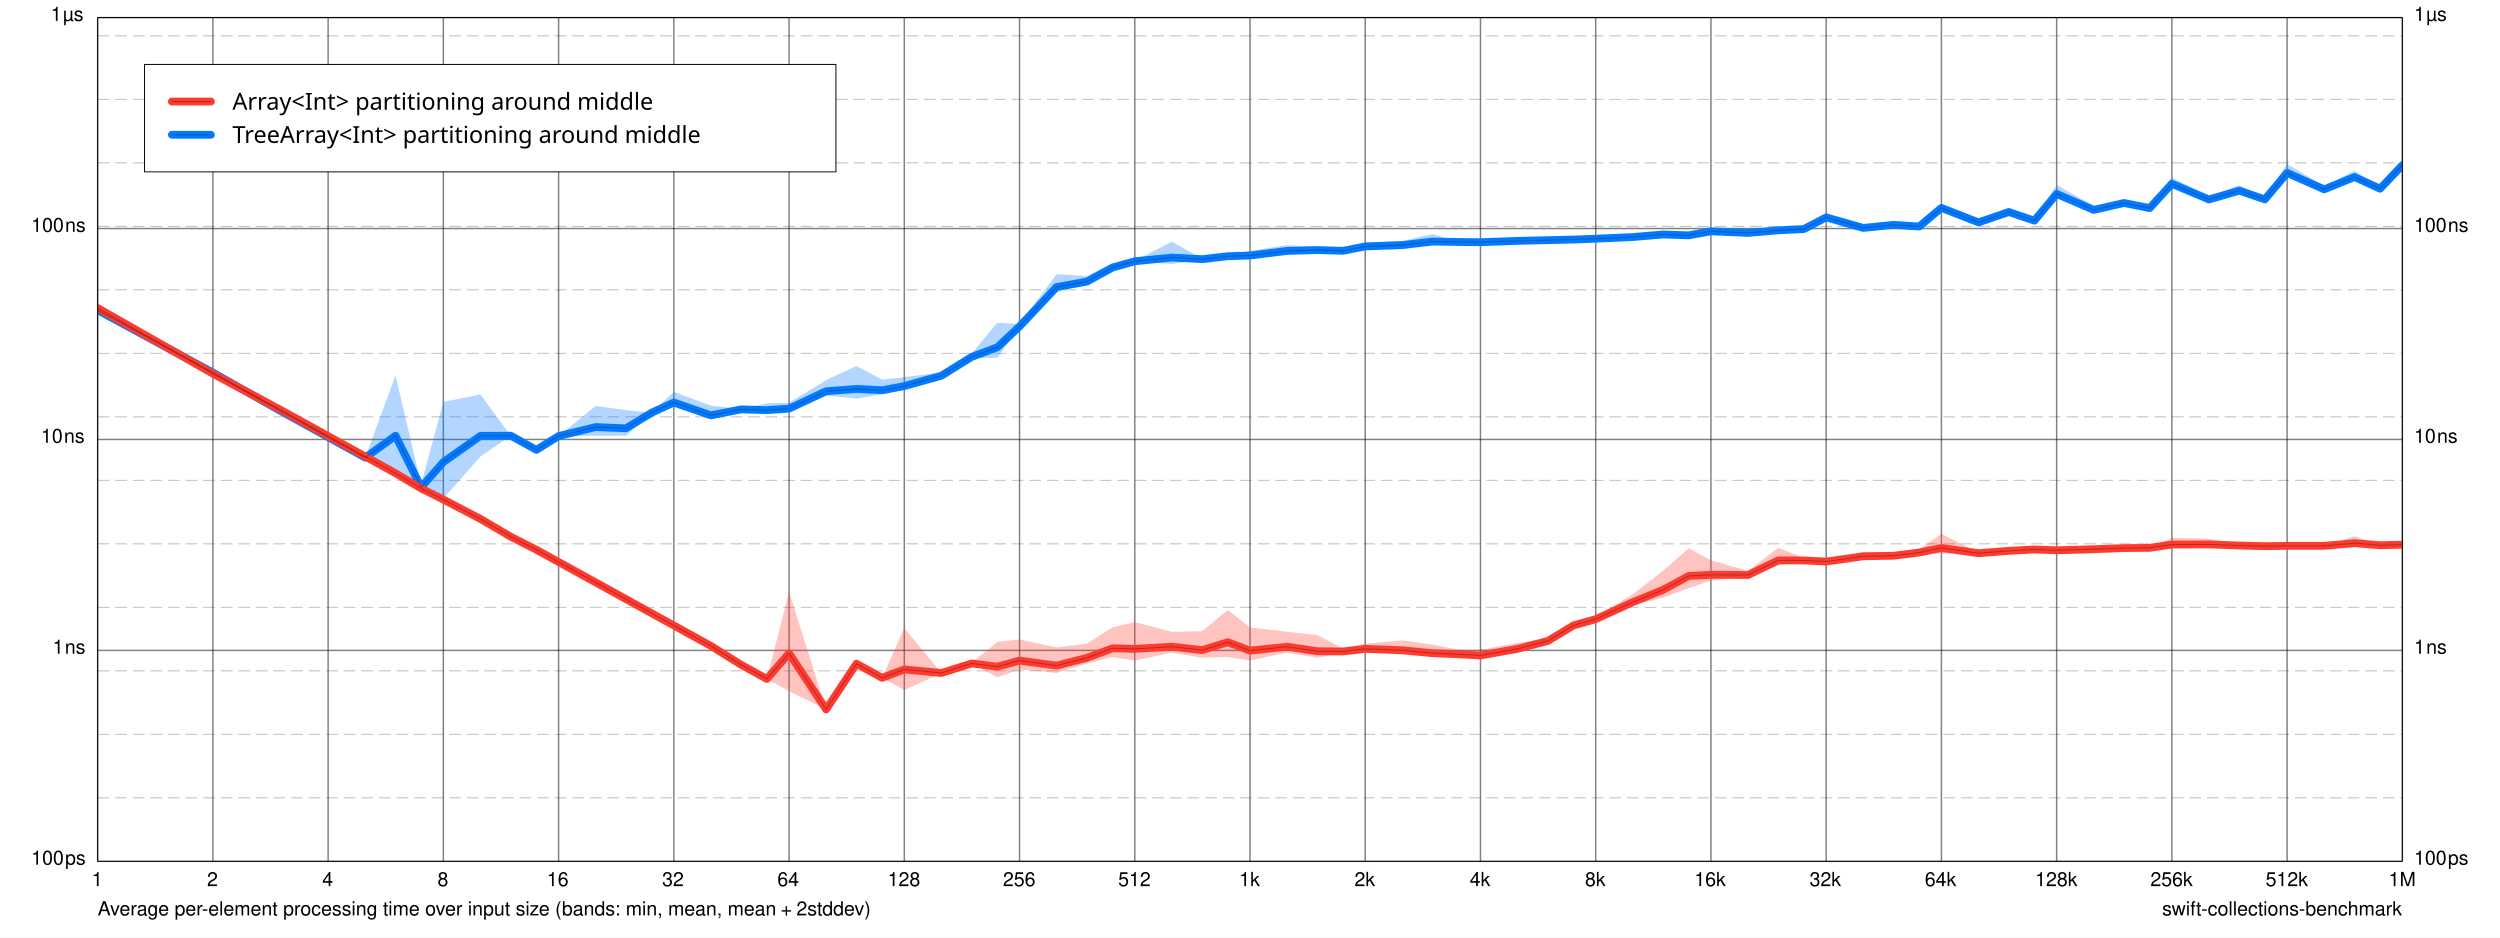
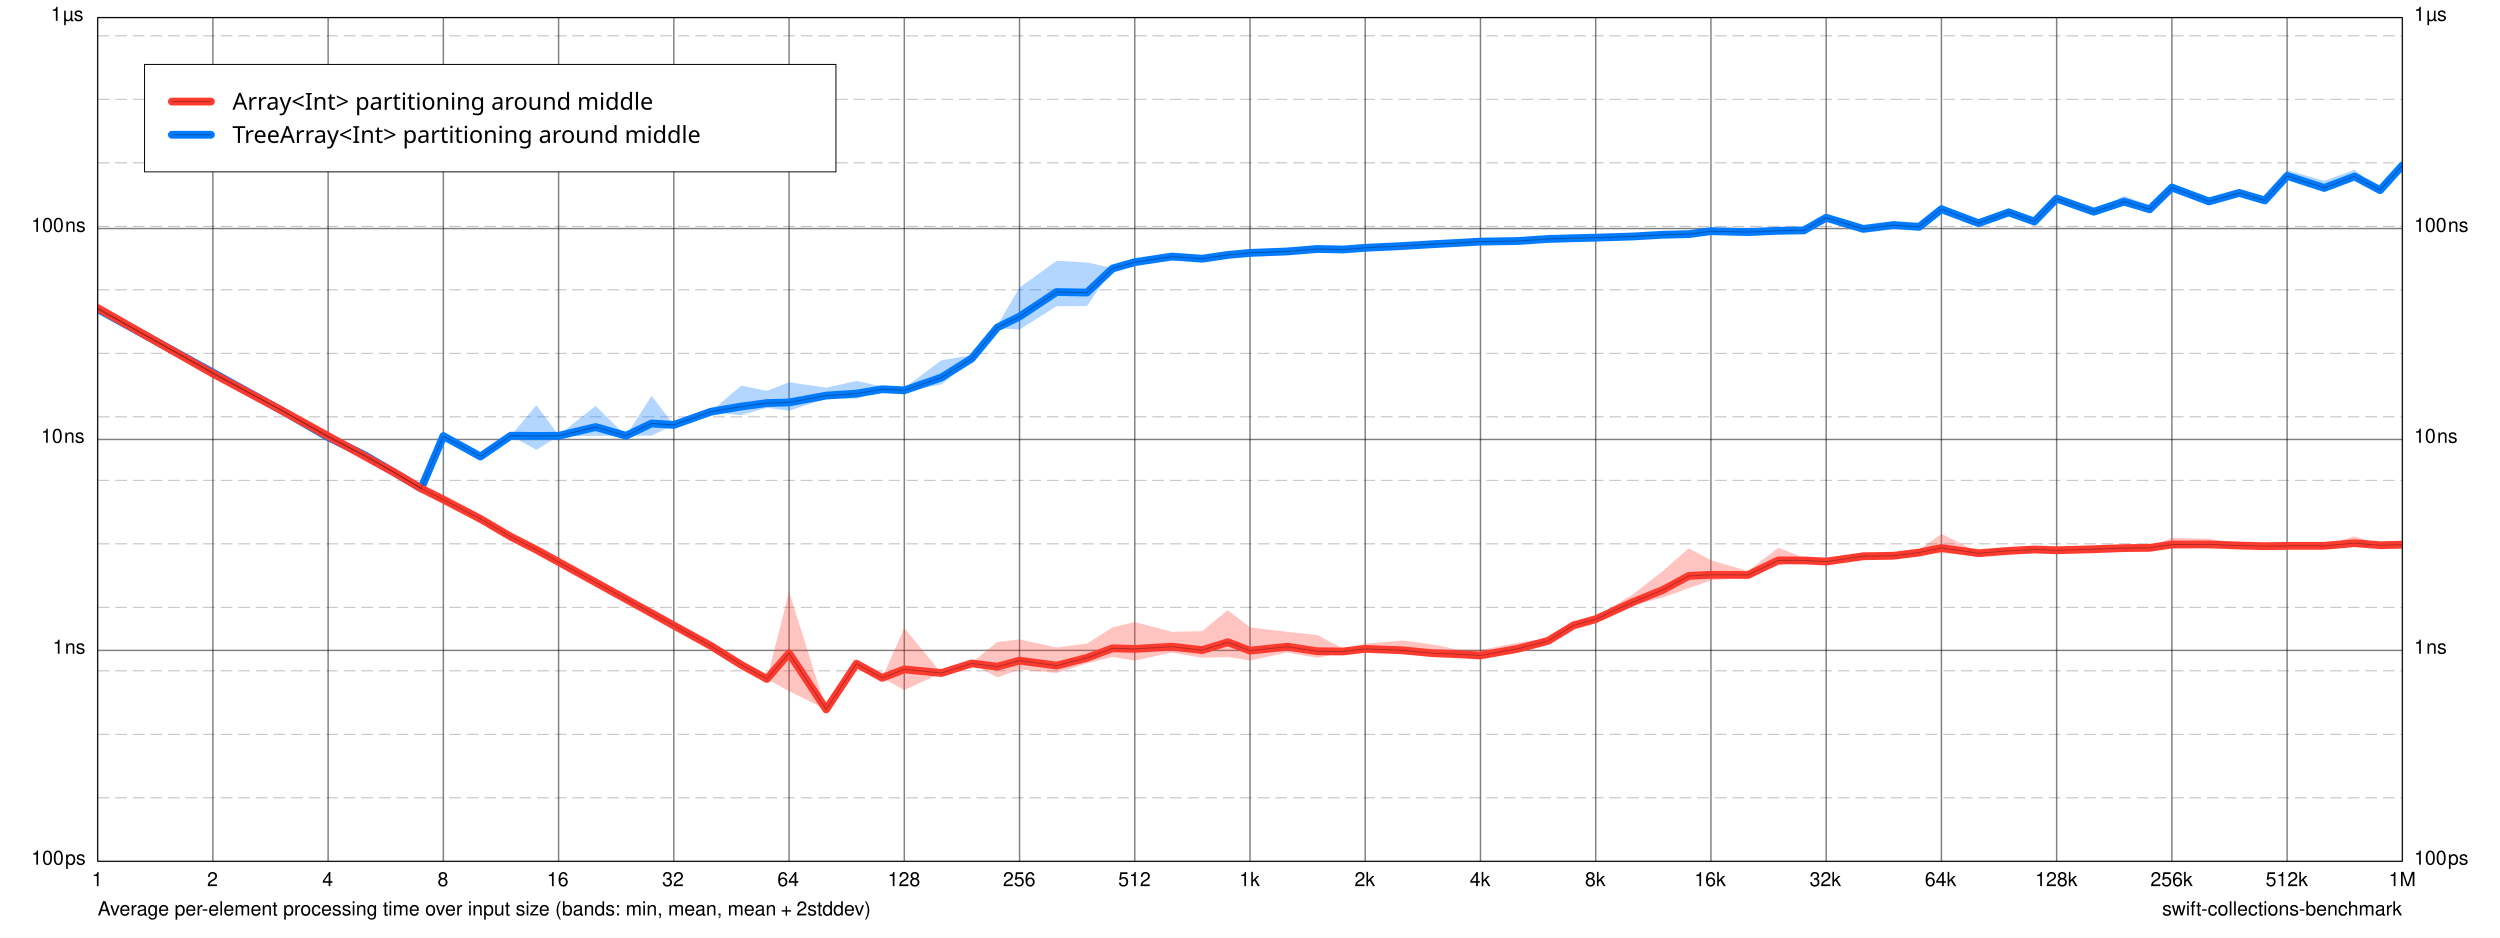
<svg xmlns="http://www.w3.org/2000/svg" xmlns:xlink="http://www.w3.org/1999/xlink" width="1280.0px" height="480.0px" viewBox="0.0 0.0 1280.0 480.0" version="1.1">
  <path d="M 0 0 L 0 480 L 1280 480 L 1280 0 z" fill="#FFFFFF" fill-opacity="1.0" stroke="none" />
  <text x="50" y="468.7" font-family="Helvetica" font-size="10" font-weight="normal" font-style="normal" fill="#000000" fill-opacity="1">Average per-element processing time over input size (bands: min, mean, mean + 2stddev)</text>
  <a xlink:href="https://github.com/apple/swift-collections-benchmark">
    <text x="1107" y="468.7" font-family="Helvetica" font-size="10" font-weight="normal" font-style="normal" fill="#000000" fill-opacity="1">swift-collections-benchmark</text>
  </a>
  <path d="M 50 9 L 50 441" fill="none" stroke-width="0.75" stroke="#000000" stroke-opacity="0.498" stroke-linecap="butt" stroke-linejoin="round" />
  <text x="47" y="453.7" font-family="Helvetica" font-size="10" font-weight="normal" font-style="normal" fill="#000000" fill-opacity="1">1</text>
  <path d="M 109 9 L 109 441" fill="none" stroke-width="0.75" stroke="#000000" stroke-opacity="0.498" stroke-linecap="butt" stroke-linejoin="round" />
  <text x="106" y="453.7" font-family="Helvetica" font-size="10" font-weight="normal" font-style="normal" fill="#000000" fill-opacity="1">2</text>
  <path d="M 168 9 L 168 441" fill="none" stroke-width="0.75" stroke="#000000" stroke-opacity="0.498" stroke-linecap="butt" stroke-linejoin="round" />
  <text x="165" y="453.7" font-family="Helvetica" font-size="10" font-weight="normal" font-style="normal" fill="#000000" fill-opacity="1">4</text>
  <path d="M 227 9 L 227 441" fill="none" stroke-width="0.75" stroke="#000000" stroke-opacity="0.498" stroke-linecap="butt" stroke-linejoin="round" />
  <text x="224" y="453.7" font-family="Helvetica" font-size="10" font-weight="normal" font-style="normal" fill="#000000" fill-opacity="1">8</text>
  <path d="M 286 9 L 286 441" fill="none" stroke-width="0.75" stroke="#000000" stroke-opacity="0.498" stroke-linecap="butt" stroke-linejoin="round" />
  <text x="280" y="453.7" font-family="Helvetica" font-size="10" font-weight="normal" font-style="normal" fill="#000000" fill-opacity="1">16</text>
  <path d="M 345 9 L 345 441" fill="none" stroke-width="0.75" stroke="#000000" stroke-opacity="0.498" stroke-linecap="butt" stroke-linejoin="round" />
  <text x="339" y="453.7" font-family="Helvetica" font-size="10" font-weight="normal" font-style="normal" fill="#000000" fill-opacity="1">32</text>
  <path d="M 404 9 L 404 441" fill="none" stroke-width="0.75" stroke="#000000" stroke-opacity="0.498" stroke-linecap="butt" stroke-linejoin="round" />
  <text x="398" y="453.7" font-family="Helvetica" font-size="10" font-weight="normal" font-style="normal" fill="#000000" fill-opacity="1">64</text>
  <path d="M 463 9 L 463 441" fill="none" stroke-width="0.75" stroke="#000000" stroke-opacity="0.498" stroke-linecap="butt" stroke-linejoin="round" />
  <text x="454.5" y="453.7" font-family="Helvetica" font-size="10" font-weight="normal" font-style="normal" fill="#000000" fill-opacity="1">128</text>
  <path d="M 522 9 L 522 441" fill="none" stroke-width="0.75" stroke="#000000" stroke-opacity="0.498" stroke-linecap="butt" stroke-linejoin="round" />
  <text x="513.5" y="453.7" font-family="Helvetica" font-size="10" font-weight="normal" font-style="normal" fill="#000000" fill-opacity="1">256</text>
  <path d="M 581 9 L 581 441" fill="none" stroke-width="0.75" stroke="#000000" stroke-opacity="0.498" stroke-linecap="butt" stroke-linejoin="round" />
  <text x="572.5" y="453.7" font-family="Helvetica" font-size="10" font-weight="normal" font-style="normal" fill="#000000" fill-opacity="1">512</text>
  <path d="M 640 9 L 640 441" fill="none" stroke-width="0.75" stroke="#000000" stroke-opacity="0.498" stroke-linecap="butt" stroke-linejoin="round" />
  <text x="634.5" y="453.7" font-family="Helvetica" font-size="10" font-weight="normal" font-style="normal" fill="#000000" fill-opacity="1">1k</text>
  <path d="M 699 9 L 699 441" fill="none" stroke-width="0.75" stroke="#000000" stroke-opacity="0.498" stroke-linecap="butt" stroke-linejoin="round" />
  <text x="693.5" y="453.7" font-family="Helvetica" font-size="10" font-weight="normal" font-style="normal" fill="#000000" fill-opacity="1">2k</text>
  <path d="M 758 9 L 758 441" fill="none" stroke-width="0.75" stroke="#000000" stroke-opacity="0.498" stroke-linecap="butt" stroke-linejoin="round" />
  <text x="752.5" y="453.7" font-family="Helvetica" font-size="10" font-weight="normal" font-style="normal" fill="#000000" fill-opacity="1">4k</text>
  <path d="M 817 9 L 817 441" fill="none" stroke-width="0.75" stroke="#000000" stroke-opacity="0.498" stroke-linecap="butt" stroke-linejoin="round" />
  <text x="811.5" y="453.7" font-family="Helvetica" font-size="10" font-weight="normal" font-style="normal" fill="#000000" fill-opacity="1">8k</text>
  <path d="M 876 9 L 876 441" fill="none" stroke-width="0.75" stroke="#000000" stroke-opacity="0.498" stroke-linecap="butt" stroke-linejoin="round" />
  <text x="867.5" y="453.7" font-family="Helvetica" font-size="10" font-weight="normal" font-style="normal" fill="#000000" fill-opacity="1">16k</text>
  <path d="M 935 9 L 935 441" fill="none" stroke-width="0.75" stroke="#000000" stroke-opacity="0.498" stroke-linecap="butt" stroke-linejoin="round" />
  <text x="926.5" y="453.7" font-family="Helvetica" font-size="10" font-weight="normal" font-style="normal" fill="#000000" fill-opacity="1">32k</text>
  <path d="M 994 9 L 994 441" fill="none" stroke-width="0.75" stroke="#000000" stroke-opacity="0.498" stroke-linecap="butt" stroke-linejoin="round" />
  <text x="985.5" y="453.7" font-family="Helvetica" font-size="10" font-weight="normal" font-style="normal" fill="#000000" fill-opacity="1">64k</text>
  <path d="M 1053 9 L 1053 441" fill="none" stroke-width="0.75" stroke="#000000" stroke-opacity="0.498" stroke-linecap="butt" stroke-linejoin="round" />
  <text x="1042" y="453.7" font-family="Helvetica" font-size="10" font-weight="normal" font-style="normal" fill="#000000" fill-opacity="1">128k</text>
  <path d="M 1112 9 L 1112 441" fill="none" stroke-width="0.75" stroke="#000000" stroke-opacity="0.498" stroke-linecap="butt" stroke-linejoin="round" />
  <text x="1101" y="453.7" font-family="Helvetica" font-size="10" font-weight="normal" font-style="normal" fill="#000000" fill-opacity="1">256k</text>
  <path d="M 1171 9 L 1171 441" fill="none" stroke-width="0.75" stroke="#000000" stroke-opacity="0.498" stroke-linecap="butt" stroke-linejoin="round" />
  <text x="1160" y="453.7" font-family="Helvetica" font-size="10" font-weight="normal" font-style="normal" fill="#000000" fill-opacity="1">512k</text>
  <path d="M 1230 9 L 1230 441" fill="none" stroke-width="0.75" stroke="#000000" stroke-opacity="0.498" stroke-linecap="butt" stroke-linejoin="round" />
  <text x="1223" y="453.7" font-family="Helvetica" font-size="10" font-weight="normal" font-style="normal" fill="#000000" fill-opacity="1">1M</text>
  <path d="M 50 441 L 1230 441" fill="none" stroke-width="0.75" stroke="#000000" stroke-opacity="0.498" stroke-linecap="butt" stroke-linejoin="round" />
  <text x="16" y="442.7" font-family="Helvetica" font-size="10" font-weight="normal" font-style="normal" fill="#000000" fill-opacity="1">100 ps</text>
  <text x="1236" y="442.7" font-family="Helvetica" font-size="10" font-weight="normal" font-style="normal" fill="#000000" fill-opacity="1">100 ps</text>
  <path d="M 50 333 L 1230 333" fill="none" stroke-width="0.75" stroke="#000000" stroke-opacity="0.498" stroke-linecap="butt" stroke-linejoin="round" />
  <text x="27" y="334.7" font-family="Helvetica" font-size="10" font-weight="normal" font-style="normal" fill="#000000" fill-opacity="1">1 ns</text>
  <text x="1236" y="334.7" font-family="Helvetica" font-size="10" font-weight="normal" font-style="normal" fill="#000000" fill-opacity="1">1 ns</text>
  <path d="M 50 225 L 1230 225" fill="none" stroke-width="0.75" stroke="#000000" stroke-opacity="0.498" stroke-linecap="butt" stroke-linejoin="round" />
  <text x="21" y="226.7" font-family="Helvetica" font-size="10" font-weight="normal" font-style="normal" fill="#000000" fill-opacity="1">10 ns</text>
  <text x="1236" y="226.7" font-family="Helvetica" font-size="10" font-weight="normal" font-style="normal" fill="#000000" fill-opacity="1">10 ns</text>
  <path d="M 50 117 L 1230 117" fill="none" stroke-width="0.75" stroke="#000000" stroke-opacity="0.498" stroke-linecap="butt" stroke-linejoin="round" />
  <text x="16" y="118.7" font-family="Helvetica" font-size="10" font-weight="normal" font-style="normal" fill="#000000" fill-opacity="1">100 ns</text>
  <text x="1236" y="118.7" font-family="Helvetica" font-size="10" font-weight="normal" font-style="normal" fill="#000000" fill-opacity="1">100 ns</text>
  <path d="M 50 9 L 1230 9" fill="none" stroke-width="0.75" stroke="#000000" stroke-opacity="0.498" stroke-linecap="butt" stroke-linejoin="round" />
  <text x="26" y="10.7" font-family="Helvetica" font-size="10" font-weight="normal" font-style="normal" fill="#000000" fill-opacity="1">1 µs</text>
  <text x="1236" y="10.7" font-family="Helvetica" font-size="10" font-weight="normal" font-style="normal" fill="#000000" fill-opacity="1">1 µs</text>
  <path d="M 50 408.49 L 1230 408.49" fill="none" stroke-width="0.5" stroke="#000000" stroke-opacity="0.259" stroke-linecap="butt" stroke-linejoin="round" stroke-dasharray="6 3" stroke-dashoffset="0" />
  <path d="M 50 375.98 L 1230 375.98" fill="none" stroke-width="0.5" stroke="#000000" stroke-opacity="0.259" stroke-linecap="butt" stroke-linejoin="round" stroke-dasharray="6 3" stroke-dashoffset="0" />
  <path d="M 50 343.47 L 1230 343.47" fill="none" stroke-width="0.5" stroke="#000000" stroke-opacity="0.259" stroke-linecap="butt" stroke-linejoin="round" stroke-dasharray="6 3" stroke-dashoffset="0" />
  <path d="M 50 310.96 L 1230 310.96" fill="none" stroke-width="0.5" stroke="#000000" stroke-opacity="0.259" stroke-linecap="butt" stroke-linejoin="round" stroke-dasharray="6 3" stroke-dashoffset="0" />
  <path d="M 50 278.44 L 1230 278.44" fill="none" stroke-width="0.5" stroke="#000000" stroke-opacity="0.259" stroke-linecap="butt" stroke-linejoin="round" stroke-dasharray="6 3" stroke-dashoffset="0" />
  <path d="M 50 245.93 L 1230 245.93" fill="none" stroke-width="0.5" stroke="#000000" stroke-opacity="0.259" stroke-linecap="butt" stroke-linejoin="round" stroke-dasharray="6 3" stroke-dashoffset="0" />
  <path d="M 50 213.42 L 1230 213.42" fill="none" stroke-width="0.5" stroke="#000000" stroke-opacity="0.259" stroke-linecap="butt" stroke-linejoin="round" stroke-dasharray="6 3" stroke-dashoffset="0" />
  <path d="M 50 180.91 L 1230 180.91" fill="none" stroke-width="0.5" stroke="#000000" stroke-opacity="0.259" stroke-linecap="butt" stroke-linejoin="round" stroke-dasharray="6 3" stroke-dashoffset="0" />
  <path d="M 50 148.4 L 1230 148.4" fill="none" stroke-width="0.5" stroke="#000000" stroke-opacity="0.259" stroke-linecap="butt" stroke-linejoin="round" stroke-dasharray="6 3" stroke-dashoffset="0" />
  <path d="M 50 115.89 L 1230 115.89" fill="none" stroke-width="0.5" stroke="#000000" stroke-opacity="0.259" stroke-linecap="butt" stroke-linejoin="round" stroke-dasharray="6 3" stroke-dashoffset="0" />
  <path d="M 50 83.376 L 1230 83.376" fill="none" stroke-width="0.5" stroke="#000000" stroke-opacity="0.259" stroke-linecap="butt" stroke-linejoin="round" stroke-dasharray="6 3" stroke-dashoffset="0" />
  <path d="M 50 50.865 L 1230 50.865" fill="none" stroke-width="0.5" stroke="#000000" stroke-opacity="0.259" stroke-linecap="butt" stroke-linejoin="round" stroke-dasharray="6 3" stroke-dashoffset="0" />
  <path d="M 50 18.354 L 1230 18.354" fill="none" stroke-width="0.5" stroke="#000000" stroke-opacity="0.259" stroke-linecap="butt" stroke-linejoin="round" stroke-dasharray="6 3" stroke-dashoffset="0" />
  <path d="M 74 33 L 74 88 L 428 88 L 428 33 z" fill="#FFFFFF" fill-opacity="1.0" stroke="none" />
  <clipPath id="clip-0">
    <path d="M 50 9 L 50 441 L 1230 441 L 1230 9 z" />
  </clipPath>
  <g clip-path="url(#clip-0)">
-     <path d="M 50 158.82L 109 189.19L 143.51 210.35L 168 223.84L 186.99 234.31L 202.51 192.3L 215.63 247.95L 227 205.79L 245.99 201.97L 261.51 223.09L 274.63 230.32L 286 223.27L 304.99 207.83L 320.51 210.01L 333.63 211.3L 345 200.6L 363.99 207.7L 379.51 209.5L 392.63 206.52L 404 206.21L 422.99 194.61L 438.51 187.41L 451.63 194.35L 463 193.1L 481.99 190.68L 497.51 181L 510.63 165.23L 522 165.89L 540.99 140.41L 556.51 141.3L 569.63 135.02L 581 133.53L 599.99 123.68L 615.51 132.59L 628.63 130.88L 640 128.43L 658.99 125.51L 674.51 126.42L 687.63 126.9L 699 124.24L 717.99 123.38L 733.51 119.85L 746.63 123.51L 758 122.79L 776.99 123.24L 792.51 122.33L 805.63 122.38L 817 121.88L 835.99 121.2L 851.51 119.49L 864.63 119.87L 876 118.39L 894.99 119.18L 910.51 117.91L 923.63 115.7L 935 110.05L 953.99 115.65L 969.51 114.86L 982.63 115.32L 994 105.33L 1013 112.99L 1028.5 106.77L 1041.6 112.49L 1053 94.695L 1072 105.37L 1087.5 103.8L 1100.6 104.21L 1112 90.934L 1131 100.61L 1146.5 94.89L 1159.6 101.04L 1171 83.947L 1190 95.396L 1205.5 87.412L 1218.6 96.151L 1230 82.899L 1230 85.173L 1218.6 96.768L 1205.5 91.847L 1190 97.504L 1171 90.294L 1159.6 102.46L 1146.5 98.626L 1131 102.67L 1112 95.3L 1100.6 107.43L 1087.5 103.98L 1072 108.24L 1053 101.04L 1041.6 113.14L 1028.5 109.18L 1013 114.19L 994 106.84L 982.63 116.2L 969.51 115.21L 953.99 117.07L 935 111.74L 923.63 117.85L 910.51 117.92L 894.99 119.28L 876 118.43L 864.63 120.72L 851.51 120.25L 835.99 121.42L 817 122.35L 805.63 122.74L 792.51 123.18L 776.99 123.36L 758 124.46L 746.63 124.04L 733.51 125.1L 717.99 126.26L 699 126.85L 687.63 128.96L 674.51 128.61L 658.99 129.57L 640 131.71L 628.63 131.28L 615.51 132.73L 599.99 135.16L 581 133.85L 569.63 137.67L 556.51 145.21L 540.99 149.51L 522 167.58L 510.63 183.23L 497.51 183.34L 481.99 192.97L 463 199.41L 451.63 201.89L 438.51 204.07L 422.99 202.52L 404 210.33L 392.63 211.3L 379.51 209.64L 363.99 214.53L 345 208.18L 333.63 211.3L 320.51 223.09L 304.99 223.16L 286 223.27L 274.63 230.32L 261.51 223.09L 245.99 233.74L 227 255.22L 215.63 250.09L 202.51 241.73L 186.99 234.31L 168 223.84L 143.51 210.35L 109 191.33L 50 158.82" fill="#007AFF" fill-opacity="0.302" stroke="none" />
+     <path d="M 50 156.68L 109 189.19L 143.51 208.21L 168 223.84L 186.99 233.18L 202.51 240.72L 215.63 250.09L 227 223.27L 245.99 233.74L 261.51 223.09L 274.63 207.46L 286 222.74L 304.99 207.83L 320.51 223.09L 333.63 202.65L 345 217.56L 363.99 210.67L 379.51 197.42L 392.63 200.12L 404 195.72L 422.99 198.46L 438.51 195.01L 451.63 197.91L 463 198.64L 481.99 184.49L 497.51 181.81L 510.63 166.59L 522 147.2L 540.99 133.56L 556.51 134.38L 569.63 137.28L 581 133.61L 599.99 131.01L 615.51 132.42L 628.63 129.62L 640 127.76L 658.99 127.5L 674.51 125.46L 687.63 127.72L 699 125.95L 717.99 125.24L 733.51 123.27L 746.63 124.29L 758 123.02L 776.99 123.1L 792.51 121.08L 805.63 121.67L 817 121.12L 835.99 120.85L 851.51 119.75L 864.63 119.81L 876 117.8L 894.99 118.65L 910.51 118.06L 923.63 117.72L 935 109.66L 953.99 117.15L 969.51 114.88L 982.63 116.02L 994 107.06L 1013 113.98L 1028.5 106.49L 1041.6 113.18L 1053 101.54L 1072 108.17L 1087.5 100.28L 1100.6 105.27L 1112 95.87L 1131 103.06L 1146.5 98.566L 1159.6 102.05L 1171 87.141L 1190 92.559L 1205.5 86.951L 1218.6 97.217L 1230 83.071L 1230 85.295L 1218.6 97.397L 1205.5 91.644L 1190 97.609L 1171 91.153L 1159.6 102.84L 1146.5 98.855L 1131 103.17L 1112 96.049L 1100.6 107.85L 1087.5 104.34L 1072 108.48L 1053 101.73L 1041.6 113.52L 1028.5 109.55L 1013 114.37L 994 107.12L 982.63 116.18L 969.51 115.36L 953.99 117.22L 935 112.12L 923.63 118.03L 910.51 118.19L 894.99 118.9L 876 118.56L 864.63 119.89L 851.51 120.34L 835.99 121.16L 817 121.89L 805.63 122.08L 792.51 122.81L 776.99 123.53L 758 123.95L 746.63 124.38L 733.51 125.68L 717.99 126.23L 699 127.21L 687.63 127.75L 674.51 128.22L 658.99 129.21L 640 130.12L 628.63 130.84L 615.51 132.48L 599.99 131.48L 581 134.45L 569.63 137.53L 556.51 156.74L 540.99 156.76L 522 168.71L 510.63 168.06L 497.51 184.19L 481.99 196.85L 463 200.31L 451.63 199.79L 438.51 204.07L 422.99 204.07L 404 210.33L 392.63 208.8L 379.51 212.62L 363.99 210.84L 345 217.56L 333.63 223.03L 320.51 223.09L 304.99 223.16L 286 223.27L 274.63 230.32L 261.51 223.09L 245.99 233.74L 227 223.27L 215.63 250.09L 202.51 242.86L 186.99 233.18L 168 223.84L 143.51 210.35L 109 191.33L 50 158.82" fill="#007AFF" fill-opacity="0.302" stroke="none" />
    <path d="M 50 157.69L 109 191.33L 143.51 208.21L 168 221.7L 186.99 232.17L 202.51 240.72L 215.63 250.09L 227 254.21L 245.99 265.69L 261.51 273.23L 274.63 281.47L 286 287.73L 304.99 298.2L 320.51 306.75L 333.63 313.98L 345 320.25L 363.99 330.71L 379.51 340.39L 392.63 347.62L 404 302.97L 422.99 363.22L 438.51 339.82L 451.63 347.06L 463 321.55L 481.99 344.58L 497.51 339.29L 510.63 328.7L 522 327.41L 540.99 331.5L 556.51 329.54L 569.63 321.22L 581 318.51L 599.99 323.49L 615.51 323.16L 628.63 312.37L 640 321.26L 658.99 323.49L 674.51 325.17L 687.63 332.01L 699 329.6L 717.99 327.88L 733.51 330L 746.63 332.61L 758 332.82L 776.99 329.12L 792.51 326.95L 805.63 319.05L 817 315.82L 835.99 304.34L 851.51 292.25L 864.63 280.74L 876 286.86L 894.99 292.36L 910.51 280.46L 923.63 285.59L 935 286.88L 953.99 282.75L 969.51 283.16L 982.63 281.32L 994 273.39L 1013 282.73L 1028.5 281.52L 1041.6 281.17L 1053 281.23L 1072 280.96L 1087.5 279.95L 1100.6 280.23L 1112 275.41L 1131 275.86L 1146.5 278.58L 1159.6 279.55L 1171 279.08L 1190 279.45L 1205.5 274.59L 1218.6 278.88L 1230 277.95L 1230 279.19L 1218.6 279.24L 1205.5 279.41L 1190 279.47L 1171 279.62L 1159.6 279.68L 1146.5 279.56L 1131 279.78L 1112 280.06L 1100.6 280.59L 1087.5 280.85L 1072 281.28L 1053 281.93L 1041.6 281.41L 1028.5 282.23L 1013 283.44L 994 283.38L 982.63 283.48L 969.51 285.03L 953.99 285.56L 935 287.74L 923.63 287.43L 910.51 289.41L 894.99 295.13L 876 297.23L 864.63 301.11L 851.51 305.95L 835.99 309.8L 817 317.43L 805.63 320.62L 792.51 328.59L 776.99 333.34L 758 336.62L 746.63 335.82L 733.51 336.11L 717.99 334.89L 699 333.16L 687.63 334.11L 674.51 336.78L 658.99 334.11L 640 338.18L 628.63 336.36L 615.51 336.82L 599.99 334.11L 581 338.23L 569.63 336.36L 556.51 339.68L 540.99 344.58L 522 342.74L 510.63 346.77L 497.51 339.82L 481.99 344.58L 463 353.32L 451.63 347.06L 438.51 339.82L 422.99 363.22L 404 353.89L 392.63 347.62L 379.51 340.39L 363.99 330.71L 345 320.25L 333.63 313.98L 320.51 306.75L 304.99 298.2L 286 287.73L 274.63 281.47L 261.51 275.37L 245.99 265.69L 227 256.35L 215.63 250.09L 202.51 242.86L 186.99 234.31L 168 223.84L 143.51 210.35L 109 191.33L 50 157.69" fill="#FF3B30" fill-opacity="0.302" stroke="none" />
-     <path d="M 50 158.82L 109 190.76L 143.51 210.35L 168 223.84L 186.99 234.31L 202.51 223.09L 215.63 249.52L 227 236.58L 245.99 223.16L 261.51 223.09L 274.63 230.32L 286 223.27L 304.99 218.65L 320.51 219.3L 333.63 211.3L 345 206.08L 363.99 212.65L 379.51 209.6L 392.63 210L 404 209.22L 422.99 200.32L 438.51 199.12L 451.63 199.8L 463 197.68L 481.99 192.36L 497.51 182.72L 510.63 177.82L 522 167.13L 540.99 146.96L 556.51 144.16L 569.63 136.96L 581 133.77L 599.99 131.88L 615.51 132.7L 628.63 131.18L 640 130.83L 658.99 128.47L 674.51 128.03L 687.63 128.41L 699 126.16L 717.99 125.49L 733.51 123.67L 746.63 123.9L 758 124.02L 776.99 123.33L 792.51 122.96L 805.63 122.65L 817 122.22L 835.99 121.37L 851.51 120.05L 864.63 120.5L 876 118.42L 894.99 119.25L 910.51 117.92L 923.63 117.28L 935 111.29L 953.99 116.7L 969.51 115.12L 982.63 115.97L 994 106.44L 1013 113.87L 1028.5 108.54L 1041.6 112.97L 1053 99.3L 1072 107.47L 1087.5 103.93L 1100.6 106.56L 1112 94.12L 1131 102.12L 1146.5 97.621L 1159.6 102.08L 1171 88.552L 1190 96.944L 1205.5 90.648L 1218.6 96.606L 1230 84.568" fill="none" stroke-width="4" stroke="#007AFF" stroke-opacity="1" stroke-linecap="round" stroke-linejoin="round" />
+     <path d="M 50 158.25L 109 190.76L 143.51 209.78L 168 223.84L 186.99 233.18L 202.51 242.29L 215.63 250.09L 227 223.27L 245.99 233.74L 261.51 223.09L 274.63 223.19L 286 223.13L 304.99 218.65L 320.51 223.09L 333.63 216.8L 345 217.56L 363.99 210.79L 379.51 208.15L 392.63 206.37L 404 206.06L 422.99 202.54L 438.51 201.53L 451.63 199.29L 463 199.86L 481.99 193.29L 497.51 183.56L 510.63 167.67L 522 162.08L 540.99 149.51L 556.51 149.8L 569.63 137.47L 581 134.23L 599.99 131.36L 615.51 132.46L 628.63 130.52L 640 129.49L 658.99 128.75L 674.51 127.48L 687.63 127.74L 699 126.88L 717.99 125.97L 733.51 125.04L 746.63 124.35L 758 123.7L 776.99 123.41L 792.51 122.35L 805.63 121.97L 817 121.69L 835.99 121.08L 851.51 120.19L 864.63 119.87L 876 118.36L 894.99 118.84L 910.51 118.16L 923.63 117.95L 935 111.47L 953.99 117.2L 969.51 115.23L 982.63 116.14L 994 107.1L 1013 114.27L 1028.5 108.74L 1041.6 113.43L 1053 101.68L 1072 108.4L 1087.5 103.25L 1100.6 107.16L 1112 96.003L 1131 103.14L 1146.5 98.779L 1159.6 102.63L 1171 90.072L 1190 96.237L 1205.5 90.372L 1218.6 97.35L 1230 84.704" fill="none" stroke-width="4" stroke="#007AFF" stroke-opacity="1" stroke-linecap="round" stroke-linejoin="round" />
    <path d="M 50 157.69L 109 191.33L 143.51 209.78L 168 223.27L 186.99 233.74L 202.51 242.29L 215.63 250.09L 227 255.78L 245.99 265.69L 261.51 274.8L 274.63 281.47L 286 287.73L 304.99 298.2L 320.51 306.75L 333.63 313.98L 345 320.25L 363.99 330.71L 379.51 340.39L 392.63 347.62L 404 334.49L 422.99 363.22L 438.51 339.82L 451.63 347.06L 463 342.74L 481.99 344.58L 497.51 339.68L 510.63 341.34L 522 338.23L 540.99 340.8L 556.51 336.82L 569.63 331.91L 581 332.23L 599.99 331.1L 615.51 332.85L 628.63 328.82L 640 333.14L 658.99 331.1L 674.51 333.46L 687.63 333.55L 699 332.21L 717.99 332.95L 733.51 334.43L 746.63 334.96L 758 335.6L 776.99 332.2L 792.51 328.16L 805.63 320.2L 817 317.01L 835.99 308.31L 851.51 301.97L 864.63 294.88L 876 294.29L 894.99 294.39L 910.51 286.9L 923.63 286.94L 935 287.52L 953.99 284.81L 969.51 284.54L 982.63 282.9L 994 280.56L 1013 283.25L 1028.5 282.04L 1041.6 281.34L 1053 281.74L 1072 281.2L 1087.5 280.62L 1100.6 280.5L 1112 278.8L 1131 278.73L 1146.5 279.31L 1159.6 279.65L 1171 279.48L 1190 279.46L 1205.5 278.1L 1218.6 279.15L 1230 278.87" fill="none" stroke-width="4" stroke="#FF3B30" stroke-opacity="1" stroke-linecap="round" stroke-linejoin="round" />
-     <path d="M 50 158.82L 109 190.76L 143.51 210.35L 168 223.84L 186.99 234.31L 202.51 223.09L 215.63 249.52L 227 236.58L 245.99 223.16L 261.51 223.09L 274.63 230.32L 286 223.27L 304.99 218.65L 320.51 219.3L 333.63 211.3L 345 206.08L 363.99 212.65L 379.51 209.6L 392.63 210L 404 209.22L 422.99 200.32L 438.51 199.12L 451.63 199.8L 463 197.68L 481.99 192.36L 497.51 182.72L 510.63 177.82L 522 167.13L 540.99 146.96L 556.51 144.16L 569.63 136.96L 581 133.77L 599.99 131.88L 615.51 132.7L 628.63 131.18L 640 130.83L 658.99 128.47L 674.51 128.03L 687.63 128.41L 699 126.16L 717.99 125.49L 733.51 123.67L 746.63 123.9L 758 124.02L 776.99 123.33L 792.51 122.96L 805.63 122.65L 817 122.22L 835.99 121.37L 851.51 120.05L 864.63 120.5L 876 118.42L 894.99 119.25L 910.51 117.92L 923.63 117.28L 935 111.29L 953.99 116.7L 969.51 115.12L 982.63 115.97L 994 106.44L 1013 113.87L 1028.5 108.54L 1041.6 112.97L 1053 99.3L 1072 107.47L 1087.5 103.93L 1100.6 106.56L 1112 94.12L 1131 102.12L 1146.5 97.621L 1159.6 102.08L 1171 88.552L 1190 96.944L 1205.5 90.648L 1218.6 96.606L 1230 84.568" fill="none" stroke-width="0.5" stroke="#000000" stroke-opacity="0.302" stroke-linecap="round" stroke-linejoin="round" />
+     <path d="M 50 158.25L 109 190.76L 143.51 209.78L 168 223.84L 186.99 233.18L 202.51 242.29L 215.63 250.09L 227 223.27L 245.99 233.74L 261.51 223.09L 274.63 223.19L 286 223.13L 304.99 218.65L 320.51 223.09L 333.63 216.8L 345 217.56L 363.99 210.79L 379.51 208.15L 392.63 206.37L 404 206.06L 422.99 202.54L 438.51 201.53L 451.63 199.29L 463 199.86L 481.99 193.29L 497.51 183.56L 510.63 167.67L 522 162.08L 540.99 149.51L 556.51 149.8L 569.63 137.47L 581 134.23L 599.99 131.36L 615.51 132.46L 628.63 130.52L 640 129.49L 658.99 128.75L 674.51 127.48L 687.63 127.74L 699 126.88L 717.99 125.97L 733.51 125.04L 746.63 124.35L 758 123.7L 776.99 123.41L 792.51 122.35L 805.63 121.97L 817 121.69L 835.99 121.08L 851.51 120.19L 864.63 119.87L 876 118.36L 894.99 118.84L 910.51 118.16L 923.63 117.95L 935 111.47L 953.99 117.2L 969.51 115.23L 982.63 116.14L 994 107.1L 1013 114.27L 1028.5 108.74L 1041.6 113.43L 1053 101.68L 1072 108.4L 1087.5 103.25L 1100.6 107.16L 1112 96.003L 1131 103.14L 1146.5 98.779L 1159.6 102.63L 1171 90.072L 1190 96.237L 1205.5 90.372L 1218.6 97.35L 1230 84.704" fill="none" stroke-width="0.5" stroke="#000000" stroke-opacity="0.302" stroke-linecap="round" stroke-linejoin="round" />
    <path d="M 50 157.69L 109 191.33L 143.51 209.78L 168 223.27L 186.99 233.74L 202.51 242.29L 215.63 250.09L 227 255.78L 245.99 265.69L 261.51 274.8L 274.63 281.47L 286 287.73L 304.99 298.2L 320.51 306.75L 333.63 313.98L 345 320.25L 363.99 330.71L 379.51 340.39L 392.63 347.62L 404 334.49L 422.99 363.22L 438.51 339.82L 451.63 347.06L 463 342.74L 481.99 344.58L 497.51 339.68L 510.63 341.34L 522 338.23L 540.99 340.8L 556.51 336.82L 569.63 331.91L 581 332.23L 599.99 331.1L 615.51 332.85L 628.63 328.82L 640 333.14L 658.99 331.1L 674.51 333.46L 687.63 333.55L 699 332.21L 717.99 332.95L 733.51 334.43L 746.63 334.96L 758 335.6L 776.99 332.2L 792.51 328.16L 805.63 320.2L 817 317.01L 835.99 308.31L 851.51 301.97L 864.63 294.88L 876 294.29L 894.99 294.39L 910.51 286.9L 923.63 286.94L 935 287.52L 953.99 284.81L 969.51 284.54L 982.63 282.9L 994 280.56L 1013 283.25L 1028.5 282.04L 1041.6 281.34L 1053 281.74L 1072 281.2L 1087.5 280.62L 1100.6 280.5L 1112 278.8L 1131 278.73L 1146.5 279.31L 1159.6 279.65L 1171 279.48L 1190 279.46L 1205.5 278.1L 1218.6 279.15L 1230 278.87" fill="none" stroke-width="0.5" stroke="#000000" stroke-opacity="0.302" stroke-linecap="round" stroke-linejoin="round" />
  </g>
  <path d="M 74 33 L 74 88 L 428 88 L 428 33 z" fill="#FFFFFF" fill-opacity="0.702" stroke-width="0.5" stroke="#000000" stroke-opacity="1" stroke-linecap="round" stroke-linejoin="round" />
  <path d="M 88 52 L 108 52" fill="none" stroke-width="4" stroke="#FF3B30" stroke-opacity="1" stroke-linecap="round" stroke-linejoin="round" />
  <path d="M 88 52 L 108 52" fill="none" stroke-width="0.5" stroke="#000000" stroke-opacity="0.302" stroke-linecap="round" stroke-linejoin="round" />
  <text x="119" y="56.17" font-family="Menlo" font-size="12" font-weight="normal" font-style="normal" fill="#000000" fill-opacity="1">Array&lt;Int&gt; partitioning around middle</text>
  <path d="M 88 69 L 108 69" fill="none" stroke-width="4" stroke="#007AFF" stroke-opacity="1" stroke-linecap="round" stroke-linejoin="round" />
  <path d="M 88 69 L 108 69" fill="none" stroke-width="0.5" stroke="#000000" stroke-opacity="0.302" stroke-linecap="round" stroke-linejoin="round" />
  <text x="119" y="73.17" font-family="Menlo" font-size="12" font-weight="normal" font-style="normal" fill="#000000" fill-opacity="1">TreeArray&lt;Int&gt; partitioning around middle</text>
  <path d="M 50 9 L 50 441 L 1230 441 L 1230 9 z" fill="none" stroke-width="0.5" stroke="#000000" stroke-opacity="1" stroke-linecap="round" stroke-linejoin="round" />
</svg>
